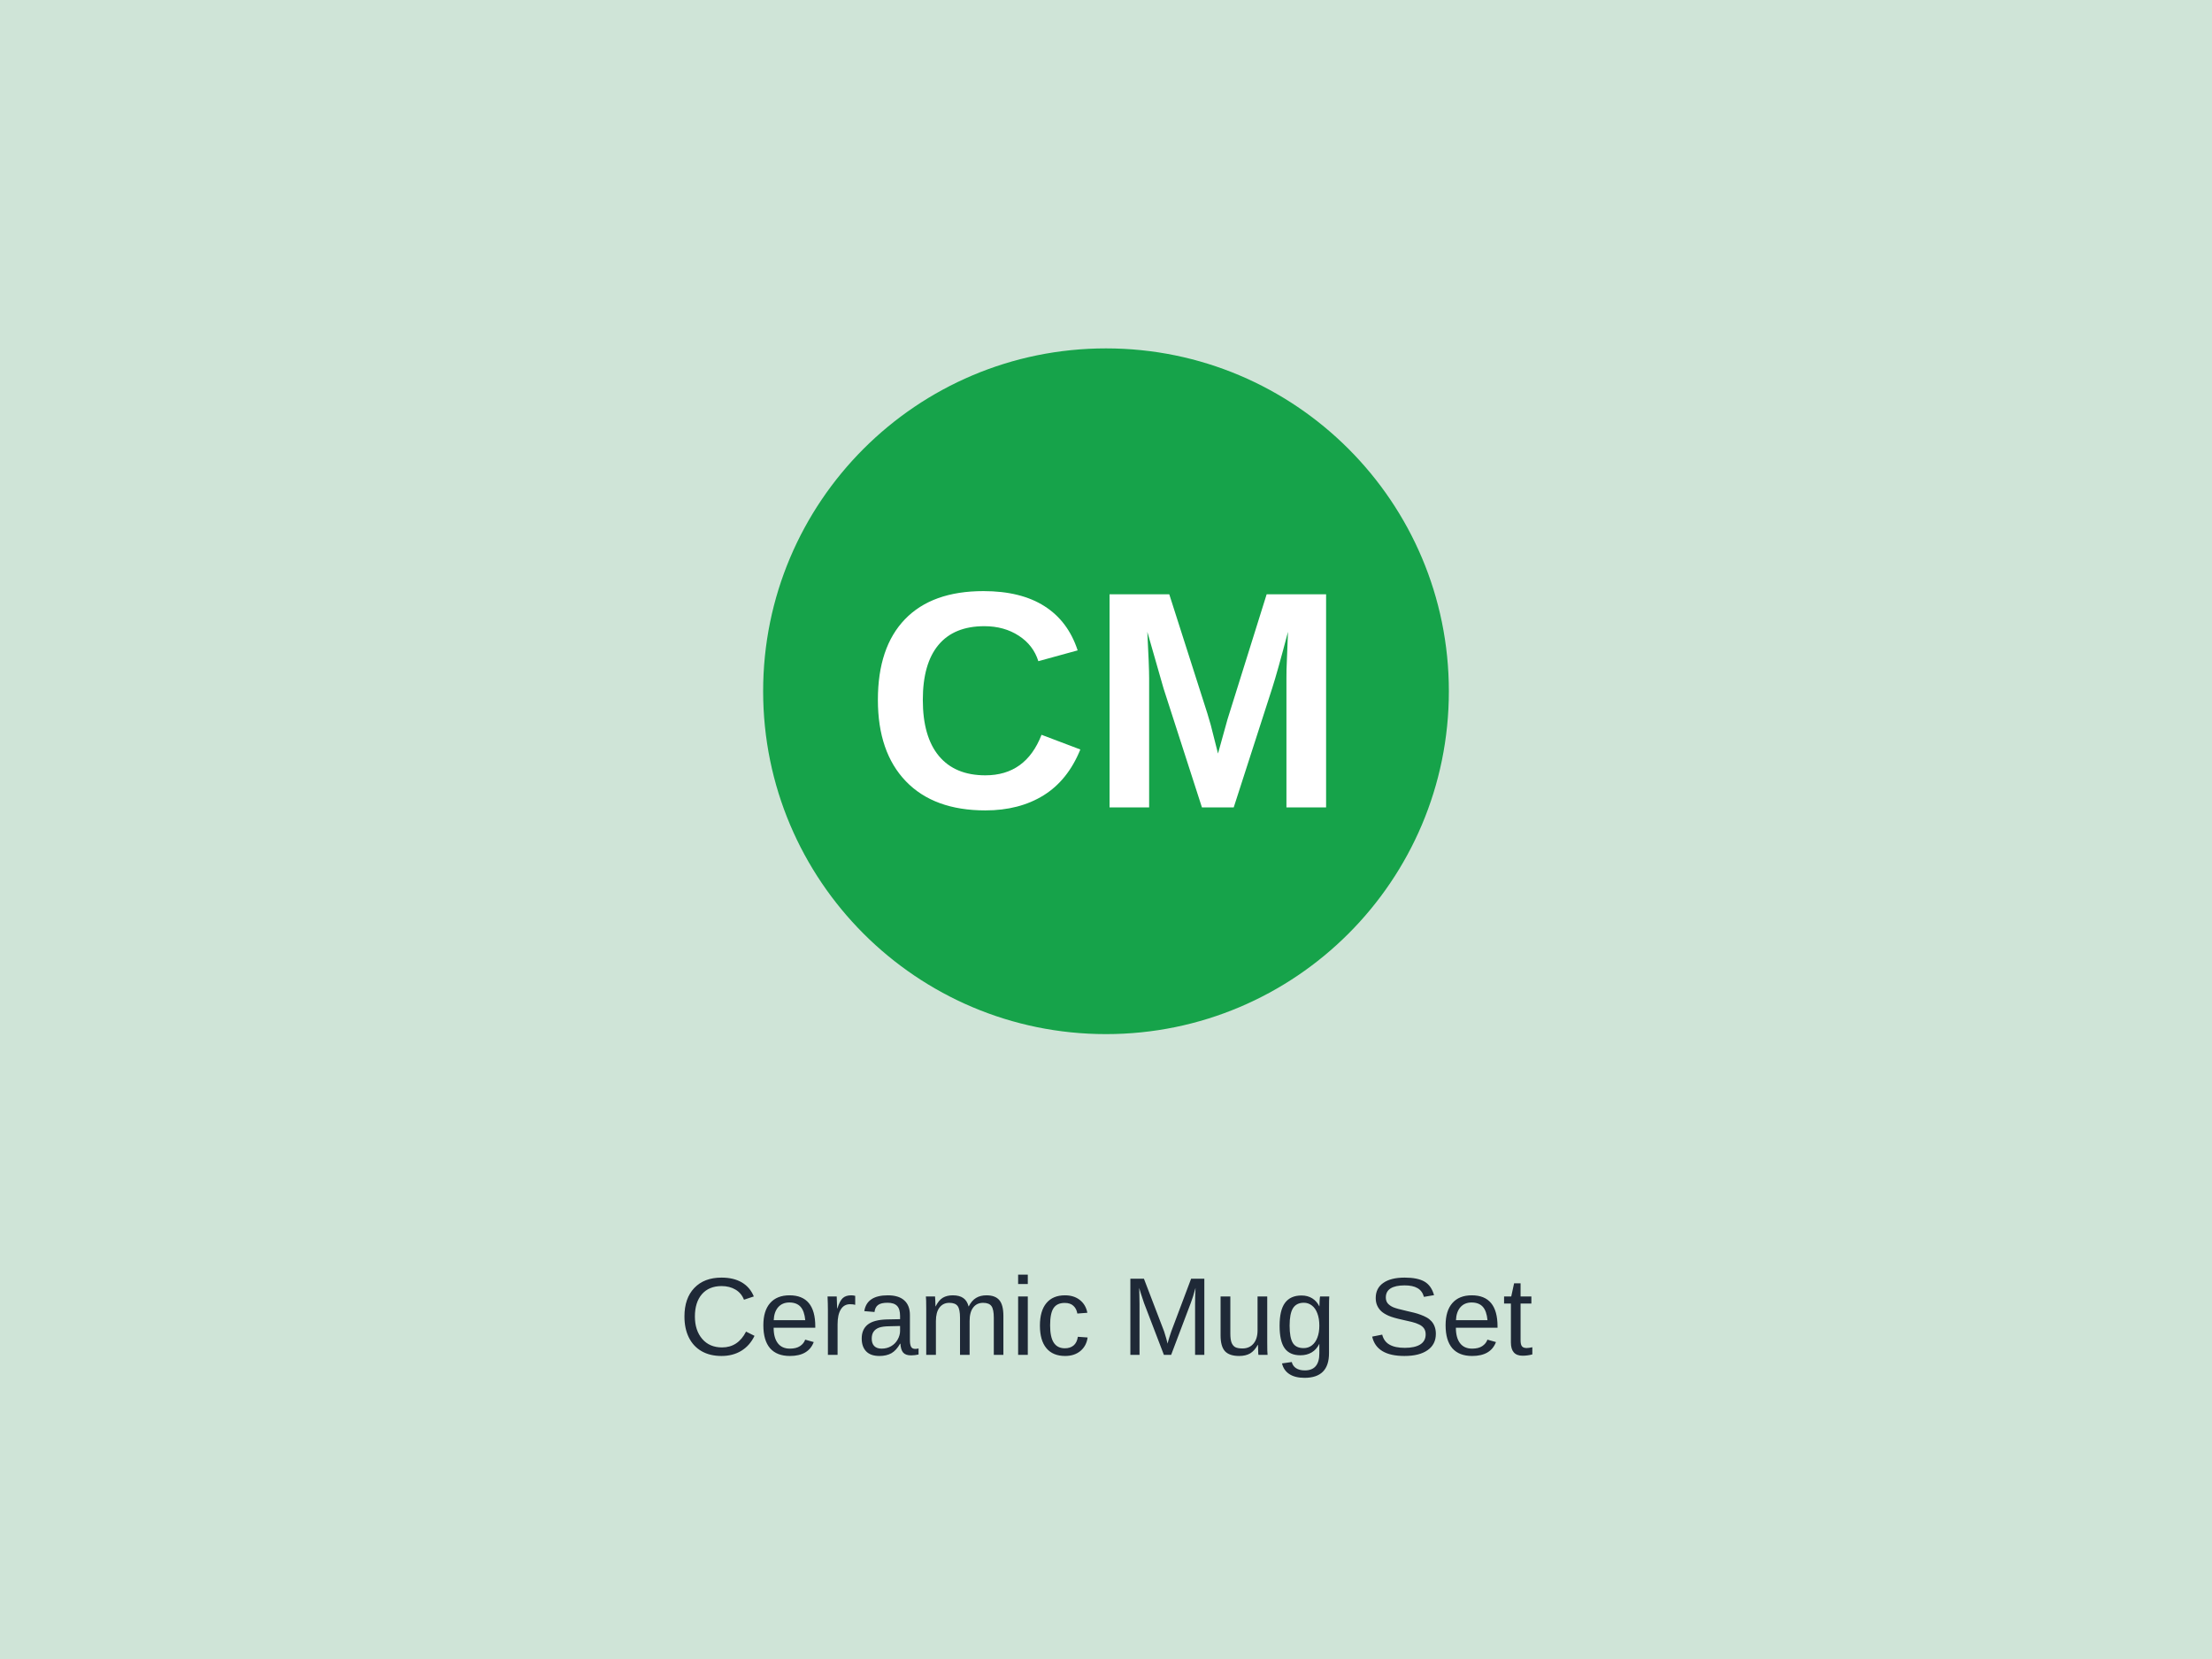
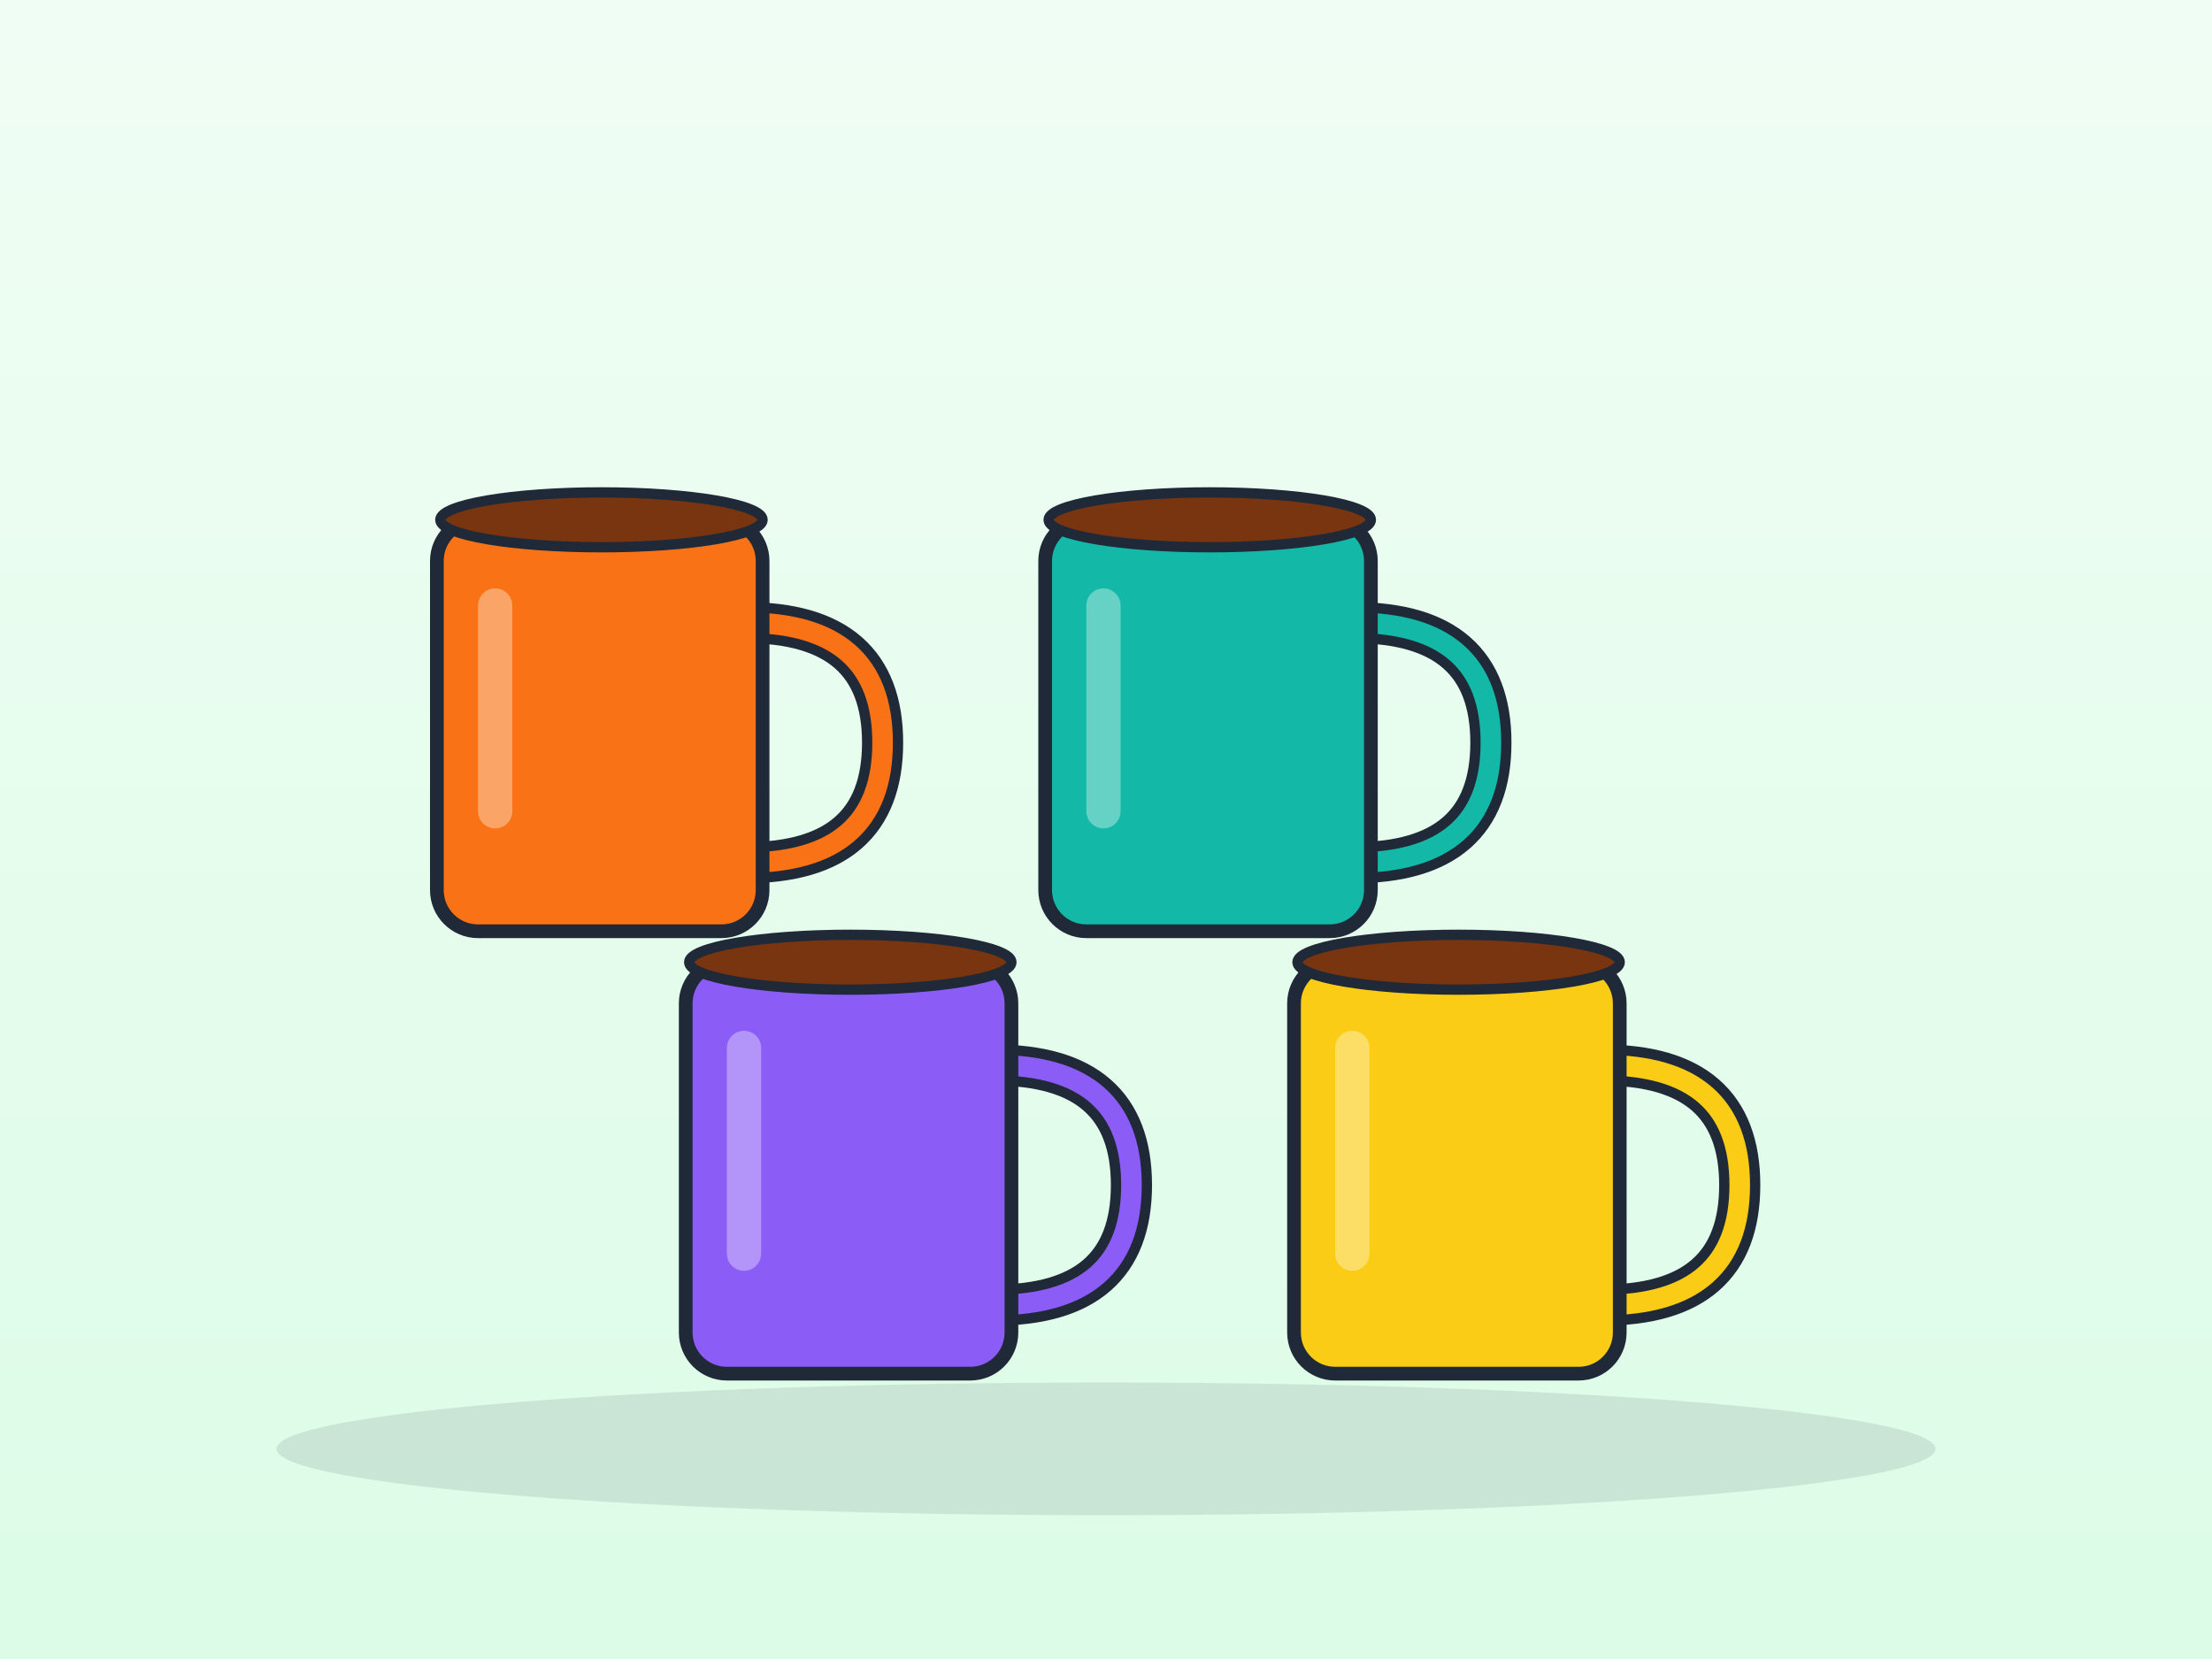
<svg xmlns="http://www.w3.org/2000/svg" width="400" height="300" viewBox="0 0 400 300" role="img" aria-label="Ceramic Mug Set">
-   <rect width="400" height="300" fill="#16a34a" opacity="0.15" />
-   <circle cx="200" cy="125" r="62" fill="#16a34a" />
-   <text x="200" y="146" font-family="Arial, Helvetica, sans-serif" font-size="56" font-weight="700" fill="#ffffff" text-anchor="middle">CM</text>
-   <text x="200" y="245" font-family="Arial, Helvetica, sans-serif" font-size="20" fill="#1f2937" text-anchor="middle">Ceramic Mug Set</text>
+   <defs>
+     <linearGradient id="bg" x1="0" y1="0" x2="0" y2="1">
+       <stop offset="0" stop-color="#f0fdf4" />
+       <stop offset="1" stop-color="#dcfce7" />
+     </linearGradient>
+   </defs>
+   <rect width="400" height="300" fill="url(#bg)" />
+   <ellipse cx="200" cy="262" rx="150" ry="12" fill="#0f172a" opacity="0.10" />
+   <g transform="translate(110 125) scale(0.62)">
+     <path d="M40 -20 Q80 -20 80 15 Q80 50 40 50" fill="none" stroke="#1f2937" stroke-width="12" />
+     <path d="M40 -20 Q80 -20 80 15 Q80 50 40 50" fill="none" stroke="#f97316" stroke-width="6" />
+     <rect x="-50" y="-50" width="95" height="120" rx="12" fill="#f97316" stroke="#1f2937" stroke-width="4" />
+     <ellipse cx="-2" cy="-50" rx="47" ry="8" fill="#78350f" stroke="#1f2937" stroke-width="3" />
+     <rect x="-38" y="-30" width="10" height="70" rx="5" fill="#ffffff" opacity="0.35" />
+   </g>
+   <g transform="translate(220 125) scale(0.62)">
+     <path d="M40 -20 Q80 -20 80 15 Q80 50 40 50" fill="none" stroke="#1f2937" stroke-width="12" />
+     <path d="M40 -20 Q80 -20 80 15 Q80 50 40 50" fill="none" stroke="#14b8a6" stroke-width="6" />
+     <rect x="-50" y="-50" width="95" height="120" rx="12" fill="#14b8a6" stroke="#1f2937" stroke-width="4" />
+     <ellipse cx="-2" cy="-50" rx="47" ry="8" fill="#78350f" stroke="#1f2937" stroke-width="3" />
+     <rect x="-38" y="-30" width="10" height="70" rx="5" fill="#ffffff" opacity="0.35" />
+   </g>
+   <g transform="translate(155 205) scale(0.62)">
+     <path d="M40 -20 Q80 -20 80 15 Q80 50 40 50" fill="none" stroke="#1f2937" stroke-width="12" />
+     <path d="M40 -20 Q80 -20 80 15 Q80 50 40 50" fill="none" stroke="#8b5cf6" stroke-width="6" />
+     <rect x="-50" y="-50" width="95" height="120" rx="12" fill="#8b5cf6" stroke="#1f2937" stroke-width="4" />
+     <ellipse cx="-2" cy="-50" rx="47" ry="8" fill="#78350f" stroke="#1f2937" stroke-width="3" />
+     <rect x="-38" y="-30" width="10" height="70" rx="5" fill="#ffffff" opacity="0.35" />
+   </g>
+   <g transform="translate(265 205) scale(0.62)">
+     <path d="M40 -20 Q80 -20 80 15 Q80 50 40 50" fill="none" stroke="#1f2937" stroke-width="12" />
+     <path d="M40 -20 Q80 -20 80 15 Q80 50 40 50" fill="none" stroke="#facc15" stroke-width="6" />
+     <rect x="-50" y="-50" width="95" height="120" rx="12" fill="#facc15" stroke="#1f2937" stroke-width="4" />
+     <ellipse cx="-2" cy="-50" rx="47" ry="8" fill="#78350f" stroke="#1f2937" stroke-width="3" />
+     <rect x="-38" y="-30" width="10" height="70" rx="5" fill="#ffffff" opacity="0.35" />
+   </g>
</svg>
